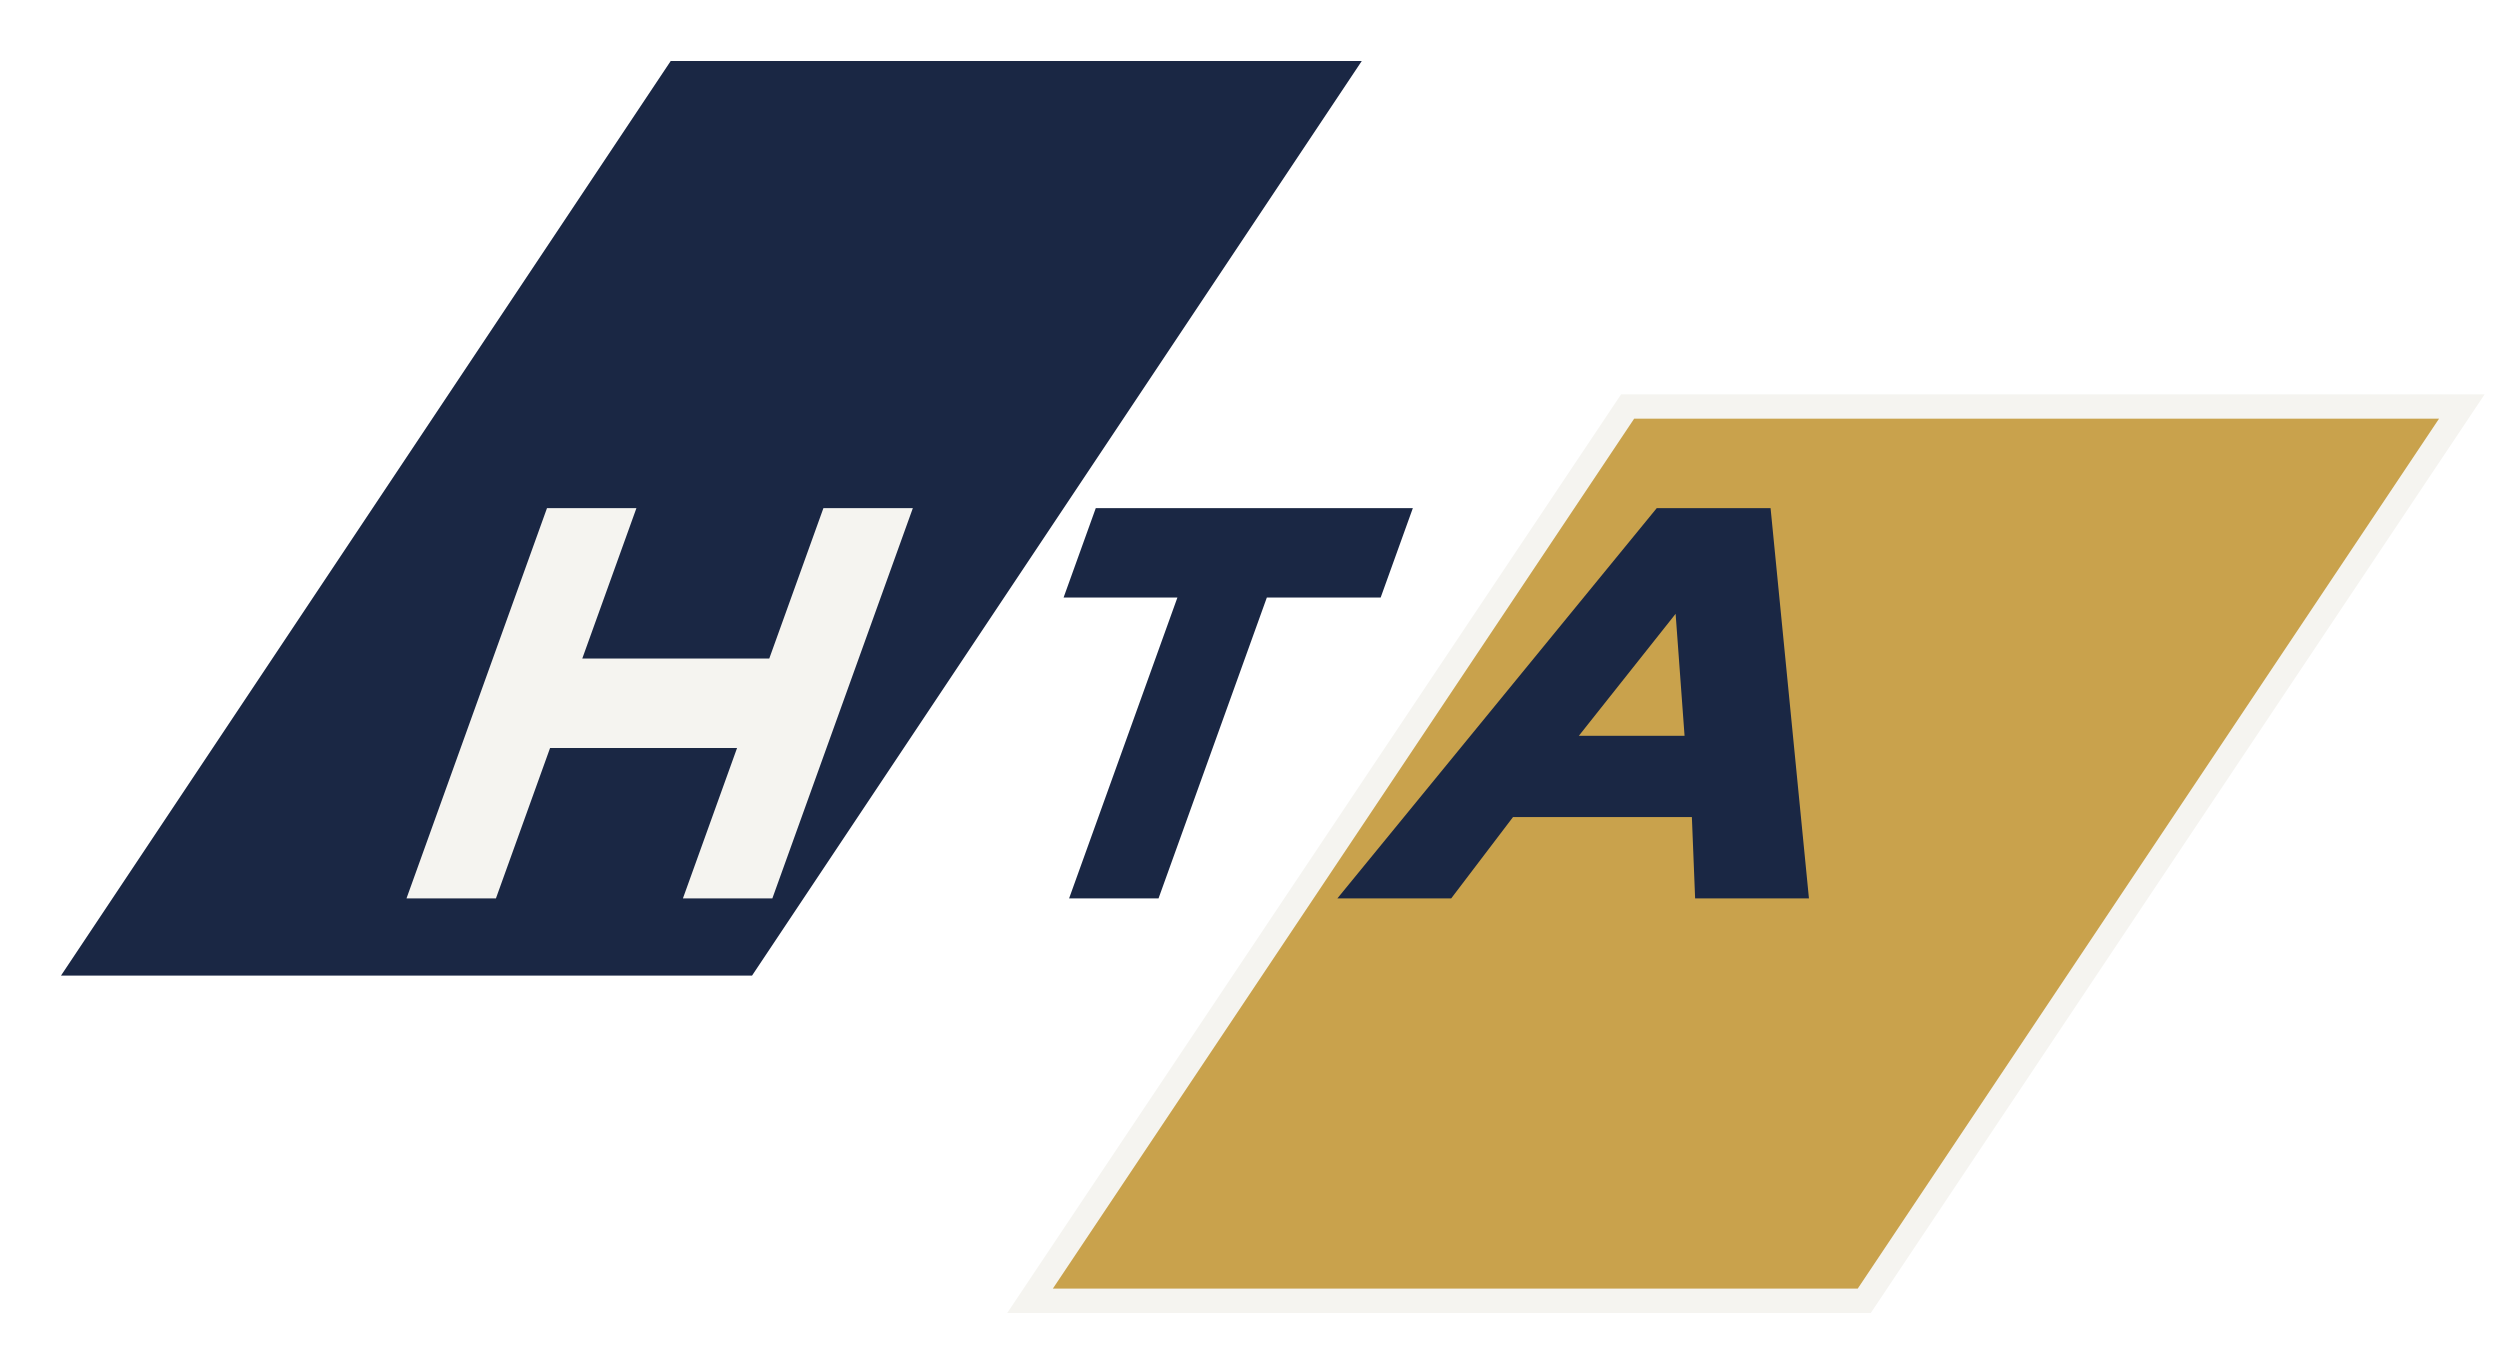
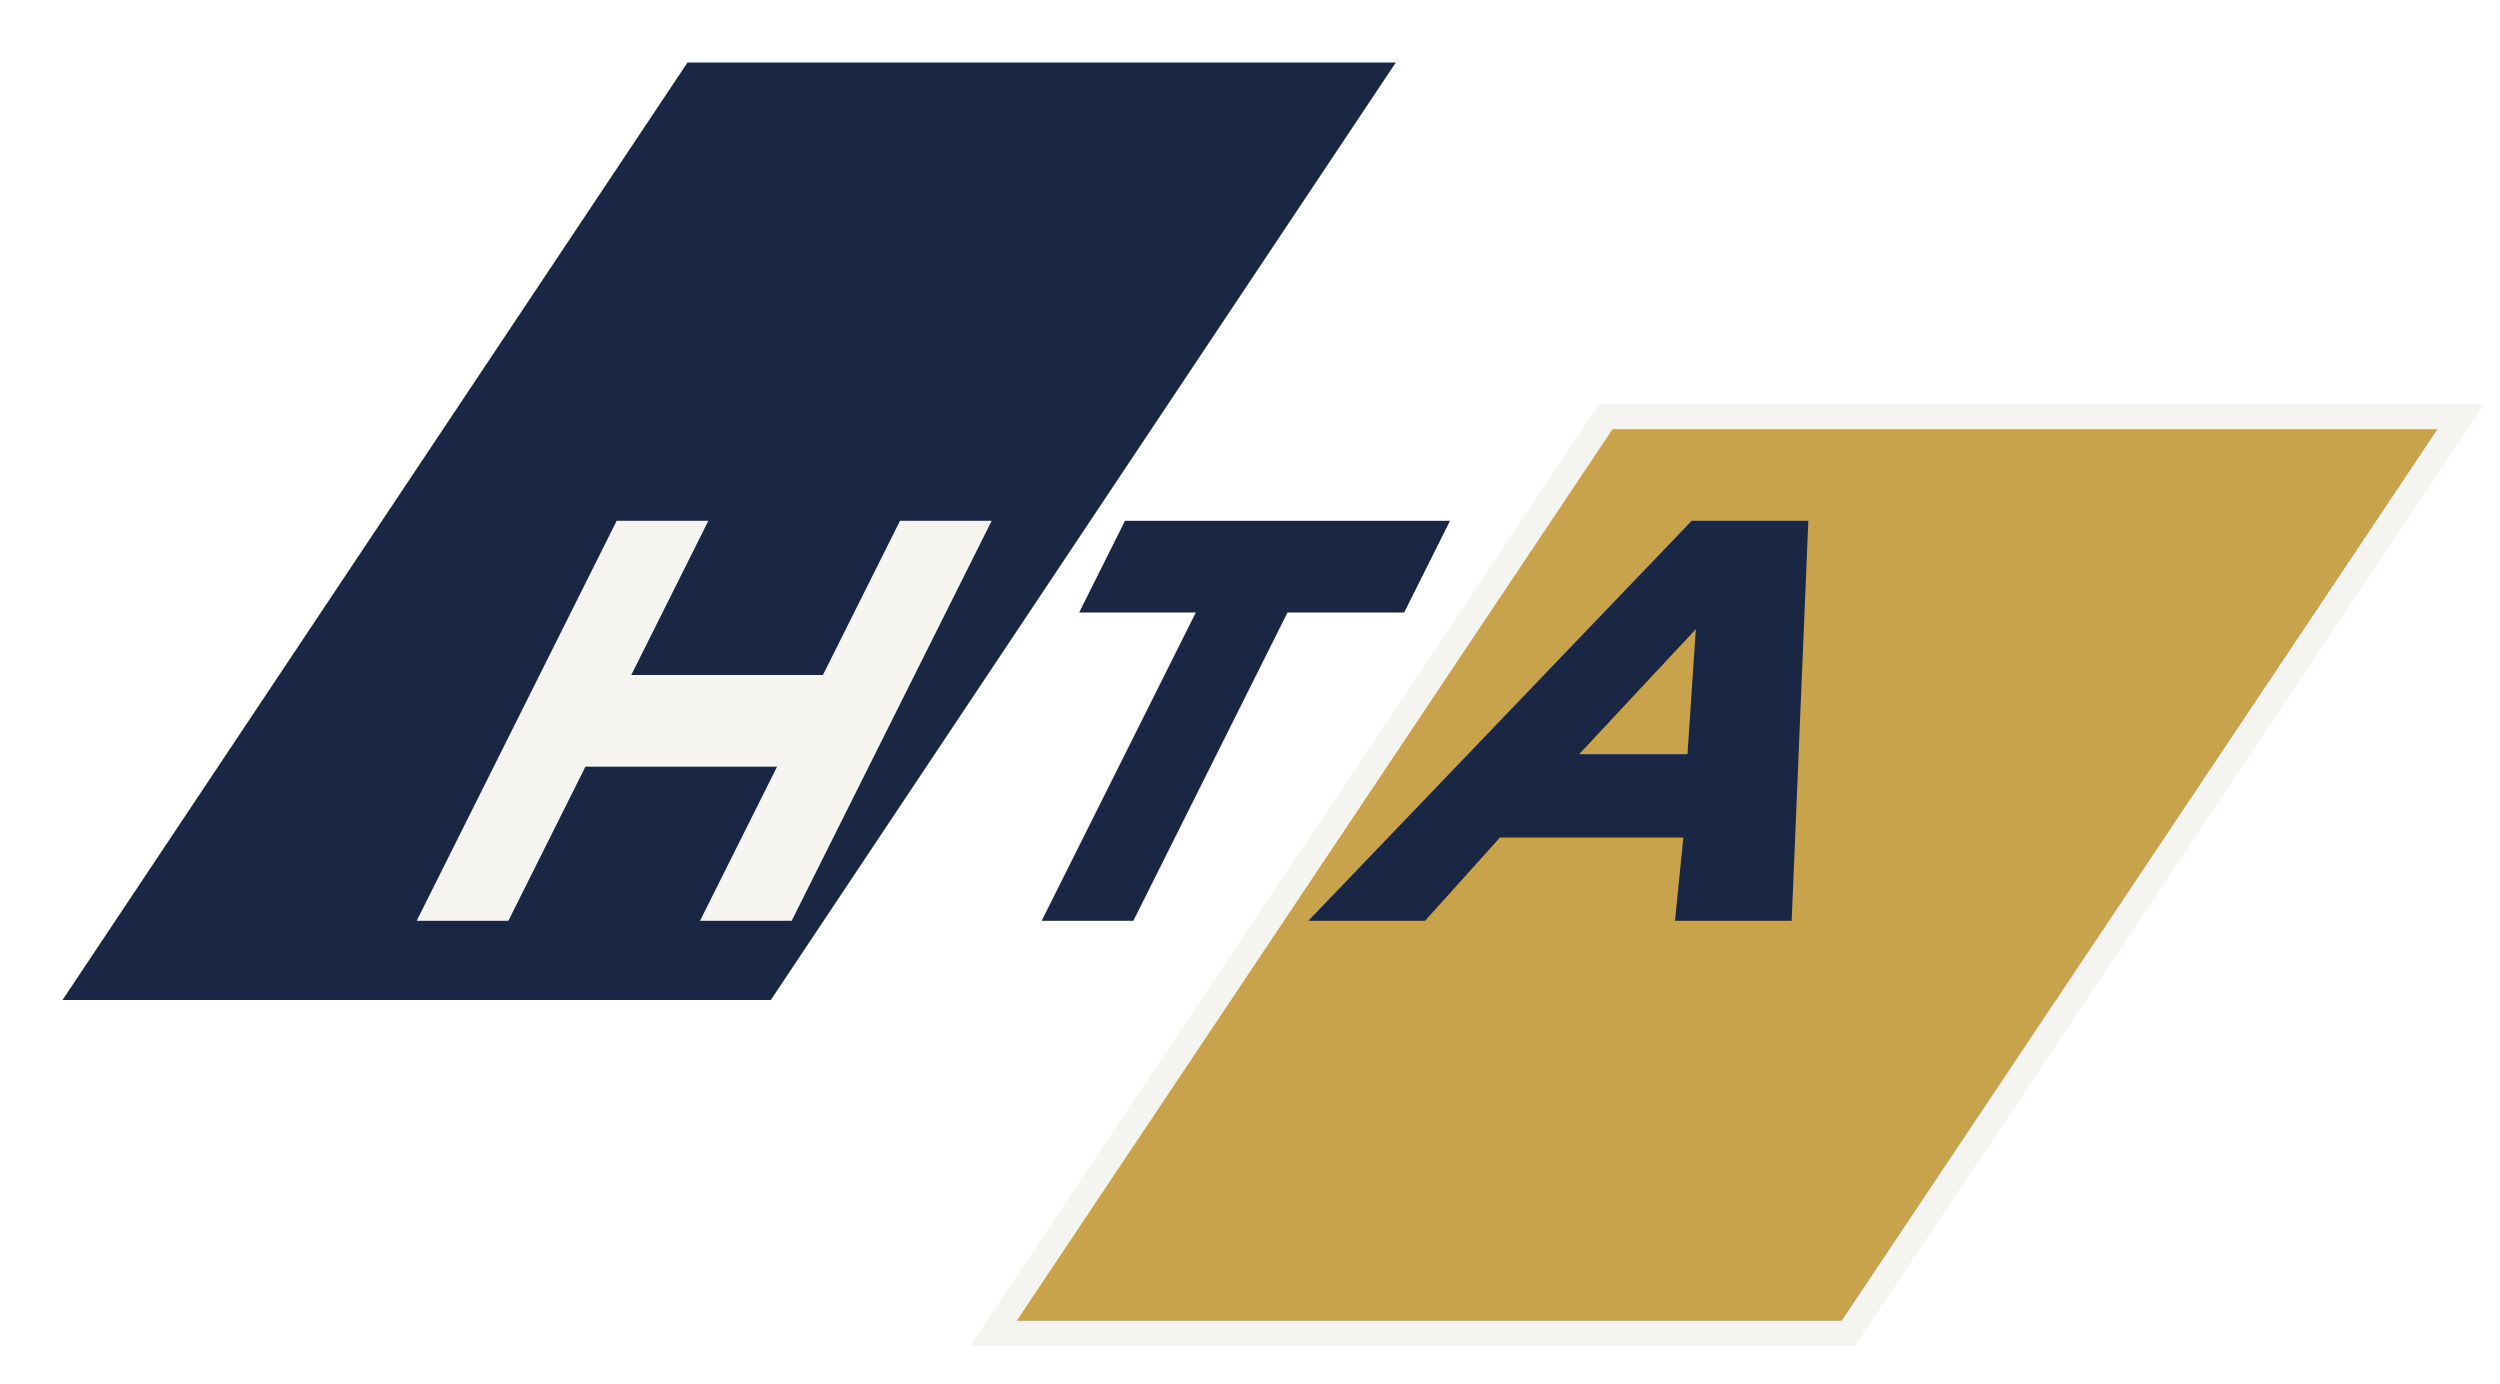
- <svg xmlns="http://www.w3.org/2000/svg" viewBox="40 95 615 332" role="img" aria-label="HTA">
+ <svg xmlns="http://www.w3.org/2000/svg" viewBox="40 95 600 332" role="img" aria-label="HTA">
  <path fill="#1A2744" d="M205 110 H375 L225 335 H55 Z" />
-   <path fill="none" stroke="#F5F4F0" stroke-width="12" stroke-linejoin="miter" d="M442 198 H640 L497 412 H299 Z" />
-   <path fill="#C9A24C" d="M442 198 H640 L497 412 H299 Z" />
-   <g transform="matrix(1 0 -0.36 1 113.76 0)">
+   <path fill="none" stroke="#F5F4F0" stroke-width="12" stroke-linejoin="miter" d="M427 198 H625 L482 412 H284 Z" />
+   <path fill="#C9A24C" d="M427 198 H625 L482 412 H284 Z" />
+   <g transform="matrix(1 0 -0.5 1 158 0)">
    <path fill="#F5F4F0" d="M140 220 H162 V257 H208 V220 H230 V316 H208 V279 H162 V316 H140 Z" />
-     <path fill="#1A2744" d="M275 220 H353 V242 H325 V316 H303 V242 H275 Z" />
-     <path fill="#1A2744" fill-rule="evenodd" d="M413 220 H441 L485 316 H457 L449 296 H405 L397 316 H369 Z M427 246 L440 276 H414 Z" />
+     <path fill="#1A2744" d="M262 220 H340 V242 H312 V316 H290 V242 H262 Z" />
+     <path fill="#1A2744" fill-rule="evenodd" d="M398 220 H426 L470 316 H442 L434 296 H390 L382 316 H354 Z M412 246 L425 276 H399 Z" />
  </g>
</svg>
